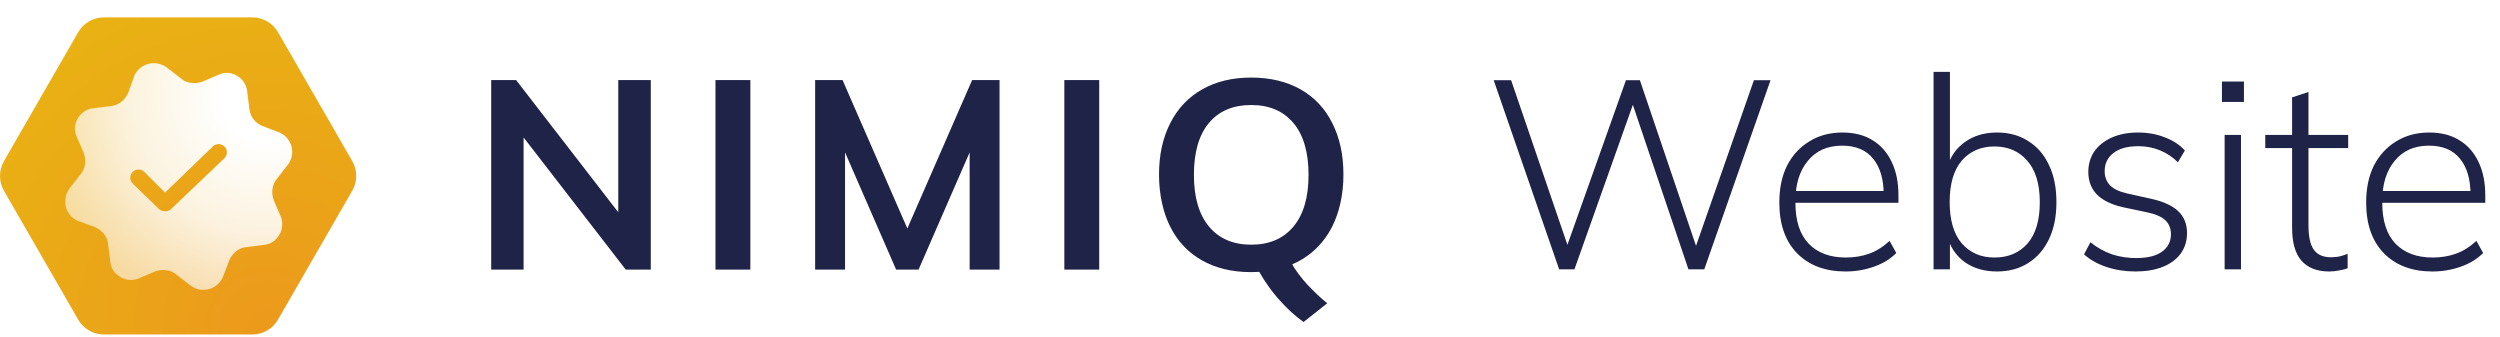
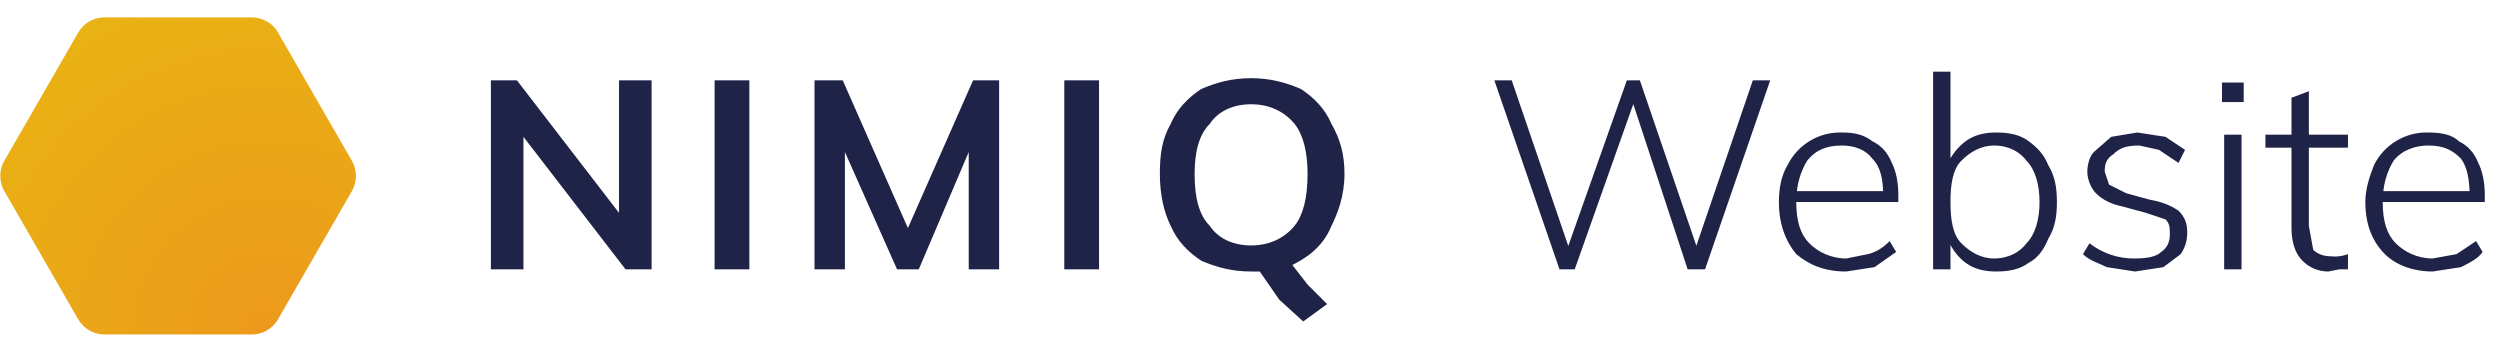
- <svg xmlns="http://www.w3.org/2000/svg" fill="none" viewBox="0 0 1151 155">
-   <path fill="#1F2348" d="M284.655 36.862h14.961v87.269h-11.519l-47.038-60.858v60.858h-14.914V36.862h11.472l47.038 60.859V36.862ZM329.404 124.131V36.862h16.062v87.269h-16.062ZM447.569 36.862h12.62v87.269h-13.767V70.162l-23.519 53.969h-10.326l-23.519-53.969v53.969h-13.767V36.862h12.62l29.829 68.322 29.829-68.322ZM490.021 124.131V36.862h16.062v87.269h-16.062ZM613.376 104.246c-4.681 9.3-11.955 14.766-18.403 17.43.757 1.746 4.314 6.614 6.999 9.416 2.684 2.802 5.507 5.65 9.086 8.543l-10.899 8.612c-4.015-2.802-7.503-6.155-11.06-10.059-3.556-3.904-6.585-8.221-9.339-13.021-.665.046-2.524.115-3.694.115-8.88 0-16.291-1.814-22.693-5.42-6.402-3.629-11.289-8.819-14.662-15.616-3.098-6.178-5.094-14.423-5.094-23.747s1.721-16.948 5.14-23.746c3.419-6.775 8.329-11.988 14.731-15.616 6.402-3.629 13.882-5.42 22.578-5.42 8.697 0 16.292 1.814 22.693 5.42 6.402 3.628 11.289 8.818 14.662 15.616 3.396 6.798 5.094 14.422 5.094 23.746 0 9.324-2.042 17.592-5.139 23.747Zm-56.745.068c4.635 5.558 11.106 8.337 19.435 8.337 8.329 0 14.823-2.779 19.435-8.337 4.635-5.58 6.953-13.434 6.953-23.815 0-10.311-2.318-18.349-6.953-23.86-4.635-5.512-11.106-8.291-19.435-8.291-8.329 0-14.823 2.733-19.435 8.221-4.635 5.49-6.952 13.55-6.952 23.93 0 10.38 2.317 18.235 6.952 23.815ZM717.83 124l-30.137-87.074h8.028l27.914 81.64h-4.076l29.024-81.64h6.423l27.666 81.64h-3.705l28.53-81.64h7.658L784.648 124h-7.287L750.56 44.707h2.47L724.87 124h-7.04Zm131.878.988c-9.387 0-16.839-2.799-22.356-8.399-5.434-5.599-8.151-13.38-8.151-23.343 0-6.587 1.194-12.268 3.582-17.044 2.47-4.776 5.887-8.481 10.251-11.116 4.364-2.717 9.428-4.076 15.191-4.076 5.517 0 10.169 1.194 13.957 3.582 3.788 2.306 6.711 5.64 8.769 10.004 2.059 4.282 3.088 9.387 3.088 15.315v3.459h-49.404v-5.435h44.711l-2.1 1.606c0-6.999-1.606-12.474-4.817-16.427-3.211-4.035-7.987-6.052-14.327-6.052-6.752 0-12.022 2.347-15.809 7.04-3.788 4.611-5.682 10.746-5.682 18.403v.865c0 8.234 2.018 14.491 6.052 18.773 4.117 4.282 9.84 6.423 17.168 6.423 3.788 0 7.328-.577 10.622-1.73 3.293-1.152 6.464-3.128 9.51-5.928l3.088 5.558c-2.635 2.717-6.052 4.817-10.251 6.299-4.2 1.482-8.564 2.223-13.092 2.223Zm69.655 0c-5.764 0-10.704-1.441-14.821-4.323-4.035-2.964-6.752-7.04-8.152-12.227h1.359V124h-7.534V33.097h7.534v44.34h-1.359c1.4-5.105 4.117-9.099 8.152-11.98 4.117-2.965 9.057-4.447 14.821-4.447 5.599 0 10.416 1.318 14.451 3.953 4.117 2.552 7.287 6.216 9.51 10.992 2.305 4.693 3.458 10.416 3.458 17.168 0 6.587-1.153 12.268-3.458 17.044-2.306 4.776-5.517 8.44-9.634 10.992-4.035 2.553-8.81 3.829-14.327 3.829Zm-1.112-6.422c6.341 0 11.404-2.141 15.192-6.423 3.788-4.364 5.681-10.704 5.681-19.02 0-8.317-1.893-14.657-5.681-19.02-3.788-4.447-8.851-6.67-15.192-6.67-6.257 0-11.28 2.182-15.068 6.546-3.705 4.364-5.558 10.704-5.558 19.02 0 8.316 1.853 14.657 5.558 19.021 3.788 4.364 8.811 6.546 15.068 6.546Zm64.944 6.422c-4.776 0-9.263-.7-13.462-2.1-4.117-1.399-7.535-3.334-10.252-5.805l2.964-5.557c3.047 2.47 6.341 4.322 9.881 5.557 3.541 1.153 7.246 1.73 11.116 1.73 5.27 0 9.263-.988 11.98-2.965 2.718-1.976 4.076-4.652 4.076-8.028 0-2.635-.864-4.775-2.593-6.422-1.73-1.647-4.611-2.882-8.646-3.706l-11.116-2.346c-5.27-1.235-9.222-3.211-11.857-5.929-2.552-2.717-3.829-6.134-3.829-10.25 0-3.541.906-6.67 2.718-9.388 1.893-2.717 4.569-4.858 8.028-6.422 3.458-1.565 7.534-2.347 12.227-2.347 4.446 0 8.522.741 12.228 2.223 3.792 1.4 6.872 3.417 9.262 6.052l-3.21 5.435c-2.47-2.47-5.27-4.323-8.399-5.558-3.047-1.235-6.299-1.853-9.757-1.853-5.105 0-8.975 1.07-11.61 3.212-2.635 2.058-3.953 4.816-3.953 8.275 0 2.634.824 4.816 2.471 6.546 1.646 1.646 4.24 2.882 7.781 3.705l11.116 2.47c5.599 1.235 9.761 3.129 12.471 5.681 2.72 2.553 4.08 5.929 4.08 10.128 0 3.623-.99 6.793-2.97 9.51-1.97 2.635-4.73 4.653-8.271 6.052-3.54 1.4-7.698 2.1-12.474 2.1Zm41.025-.988V62.122h7.53V124h-7.53Zm-1.24-77.07v-9.386h10.13v9.386h-10.13Zm49.35 78.058c-5.52 0-9.76-1.647-12.72-4.94-2.88-3.294-4.33-8.358-4.33-15.192V68.174h-12.35v-6.052h12.35V44.83l7.54-2.47v19.76h18.28v6.053h-18.28v35.57c0 5.188.82 8.934 2.47 11.24 1.65 2.305 4.28 3.458 7.9 3.458 1.65 0 3.09-.165 4.33-.494 1.31-.329 2.43-.7 3.33-1.112v6.67c-.99.412-2.26.741-3.83.988-1.56.329-3.13.494-4.69.494Zm47.55 0c-9.38 0-16.83-2.799-22.35-8.399-5.44-5.599-8.15-13.38-8.15-23.343 0-6.587 1.19-12.268 3.58-17.044 2.47-4.776 5.89-8.481 10.25-11.116 4.36-2.717 9.43-4.076 15.19-4.076 5.52 0 10.17 1.194 13.96 3.582 3.79 2.306 6.71 5.64 8.77 10.004 2.06 4.282 3.09 9.387 3.09 15.315v3.459h-49.41v-5.435h44.71l-2.1 1.606c0-6.999-1.6-12.474-4.81-16.427-3.22-4.035-7.99-6.052-14.33-6.052-6.75 0-12.02 2.347-15.81 7.04-3.79 4.611-5.68 10.746-5.68 18.403v.865c0 8.234 2.02 14.491 6.05 18.773 4.12 4.282 9.84 6.423 17.17 6.423 3.79 0 7.33-.577 10.62-1.73 3.29-1.152 6.46-3.128 9.51-5.928l3.09 5.558c-2.64 2.717-6.05 4.817-10.25 6.299-4.2 1.482-8.57 2.223-13.1 2.223Z" />
-   <path fill="url(#a)" d="m162.175 74.156-34.17-59.312A13.693 13.693 0 0 0 116.16 8H47.82c-2.4 0-4.756.633-6.832 1.835a13.616 13.616 0 0 0-4.99 5.009L1.828 74.156a13.726 13.726 0 0 0 0 13.688l34.17 59.312A13.636 13.636 0 0 0 47.82 154h68.34c2.4 0 4.757-.633 6.833-1.835a13.613 13.613 0 0 0 4.989-5.009l34.17-59.312a13.667 13.667 0 0 0 .023-13.688Z" />
-   <path fill="url(#b)" fill-rule="evenodd" d="M76.735 31.018c-5.182-3.696-12.215-1.849-14.806 3.696l-2.961 8.131c-1.48 3.327-4.442 5.545-7.404 5.914l-8.883 1.11c-5.922.738-9.993 7.392-7.402 12.936l3.331 7.762c1.11 3.327.74 7.023-1.48 9.61l-5.183 6.653c-3.701 5.175-1.85 12.198 3.702 14.785l8.143 2.957c3.332 1.479 5.553 4.435 5.922 7.393l1.111 8.87c.74 5.914 7.403 9.61 12.956 7.393l7.773-3.327c3.33-1.109 7.032-.739 9.623 1.479l6.663 5.174c5.182 3.696 12.215 1.844 14.806-4.07l2.961-7.758c1.481-3.326 4.442-5.544 7.404-5.913l8.883-1.11c5.923-.738 9.624-7.392 7.403-12.936l-3.332-7.762c-1.11-3.327-.739-7.023 1.481-9.61l5.182-6.653c3.702-5.175 1.847-12.198-4.076-14.785L120.784 58a9.612 9.612 0 0 1-5.923-7.393l-1.11-8.87c-.74-5.914-7.403-9.98-12.955-7.393l-7.774 3.327c-3.331 1.109-7.032.739-9.624-1.478l-6.663-5.175Zm26.651 41.767a3.794 3.794 0 0 0-.485-5.718 3.805 3.805 0 0 0-4.697.173l-22.21 21.438-9.623-9.61a3.798 3.798 0 0 0-6.386 2.903 3.788 3.788 0 0 0 1.204 2.641L73.404 96.44c1.48 1.11 3.701 1.11 5.182 0l24.8-23.655Z" clip-rule="evenodd" />
+ <svg xmlns="http://www.w3.org/2000/svg" width="1151" height="155" fill="none">
+   <path fill="#1F2348" d="M285 37h15v87h-12l-47-61v61h-15V37h12l47 61V37ZM329 124V37h16v87h-16ZM448 37h12v87h-14V70l-23 54h-10l-24-54v54h-14V37h13l30 68 30-68ZM490 124V37h16v87h-16ZM613 104c-4 10-12 15-18 18l7 9 9 9-11 8-11-10-9-13h-4c-9 0-16-2-23-5-6-4-11-9-14-16-3-6-5-14-5-24 0-9 1-16 5-23 3-7 8-12 14-16 7-3 14-5 23-5s16 2 23 5c6 4 11 9 14 16 4 7 6 14 6 23 0 10-3 18-6 24Zm-56 0c4 6 11 9 19 9s15-3 20-9c4-5 6-13 6-24 0-10-2-18-6-23-5-6-12-9-20-9s-15 3-19 9c-5 5-7 13-7 23 0 11 2 19 7 24ZM718 124l-30-87h8l28 82h-4l29-82h6l28 82h-4l28-82h8l-30 87h-8l-26-79h2l-28 79h-7Zm132 1c-10 0-17-3-23-8-5-6-8-14-8-24 0-6 1-12 4-17a27 27 0 0 1 25-15c6 0 10 1 14 4 4 2 7 5 9 10 2 4 3 9 3 15v3h-49v-5h44l-2 2c0-7-1-13-5-17-3-4-8-6-14-6-7 0-12 2-16 7-3 5-5 11-5 19 0 9 2 15 6 19s10 7 17 7l10-2c4-1 7-3 10-6l3 5-10 7-13 2Zm69 0c-5 0-10-1-14-4s-7-7-9-13h2v16h-8V33h8v44h-2c2-5 5-9 9-12s9-4 14-4c6 0 11 1 15 4s7 6 9 11c3 5 4 10 4 17s-1 12-4 17c-2 5-5 9-9 11-4 3-9 4-15 4Zm-1-6c7 0 12-3 15-7 4-4 6-11 6-19s-2-15-6-19c-3-4-8-7-15-7-6 0-11 3-15 7s-5 11-5 19 1 15 5 19 9 7 15 7Zm65 6-13-2c-4-2-8-3-11-6l3-5a33 33 0 0 0 21 7c6 0 10-1 12-3 3-2 4-5 4-8s0-5-2-7l-9-3-11-3c-5-1-9-3-12-6-2-2-4-6-4-10 0-3 1-7 3-9l8-7 12-2 13 2 9 6-3 6-9-6-9-2c-6 0-9 1-12 4-3 2-4 4-4 8l2 6 8 4 11 3c6 1 10 3 13 5 3 3 4 6 4 10s-1 7-3 10l-8 6-13 2Zm41-1V62h8v62h-8Zm-1-77v-9h10v9h-10Zm49 78c-5 0-9-2-12-5s-5-8-5-15V68h-12v-6h12V45l8-3v20h18v6h-18v36l2 11c2 2 5 3 8 3a17 17 0 0 0 8-1v7h-4l-5 1Zm48 0c-9 0-17-3-22-8-6-6-9-14-9-24 0-6 2-12 4-17a27 27 0 0 1 25-15c6 0 11 1 14 4 4 2 7 5 9 10 2 4 3 9 3 15v3h-49v-5h45l-3 2c0-7-1-13-4-17-4-4-8-6-15-6-6 0-12 2-16 7-3 5-5 11-5 19 0 9 2 15 6 19s10 7 17 7l11-2 9-6 3 5c-2 3-6 5-10 7l-13 2Z" />
+   <path fill="url(#a)" d="m162 74-34-59c-2-4-7-7-12-7H48a14 14 0 0 0-12 7L2 74a14 14 0 0 0 0 14l34 59a14 14 0 0 0 12 7h68a14 14 0 0 0 12-7l34-59a14 14 0 0 0 0-14Z" />
  <defs>
-     <radialGradient id="a" cx="0" cy="0" r="1" gradientTransform="matrix(164.056 0 0 164.292 123.374 152.099)" gradientUnits="userSpaceOnUse">
+     <radialGradient id="a" cx="0" cy="0" r="1" gradientTransform="matrix(164 0 0 164 123 152)" gradientUnits="userSpaceOnUse">
      <stop stop-color="#EC991C" />
      <stop offset="1" stop-color="#E9B213" />
    </radialGradient>
-     <radialGradient id="b" cx="0" cy="0" r="1" gradientTransform="rotate(135.33 51.488 47.634) scale(101.993 102.905)" gradientUnits="userSpaceOnUse">
-       <stop offset=".188" stop-color="white" />
-       <stop offset=".613" stop-color="white" stop-opacity=".857" />
-       <stop offset="1" stop-color="white" stop-opacity=".6" />
-     </radialGradient>
  </defs>
</svg>
